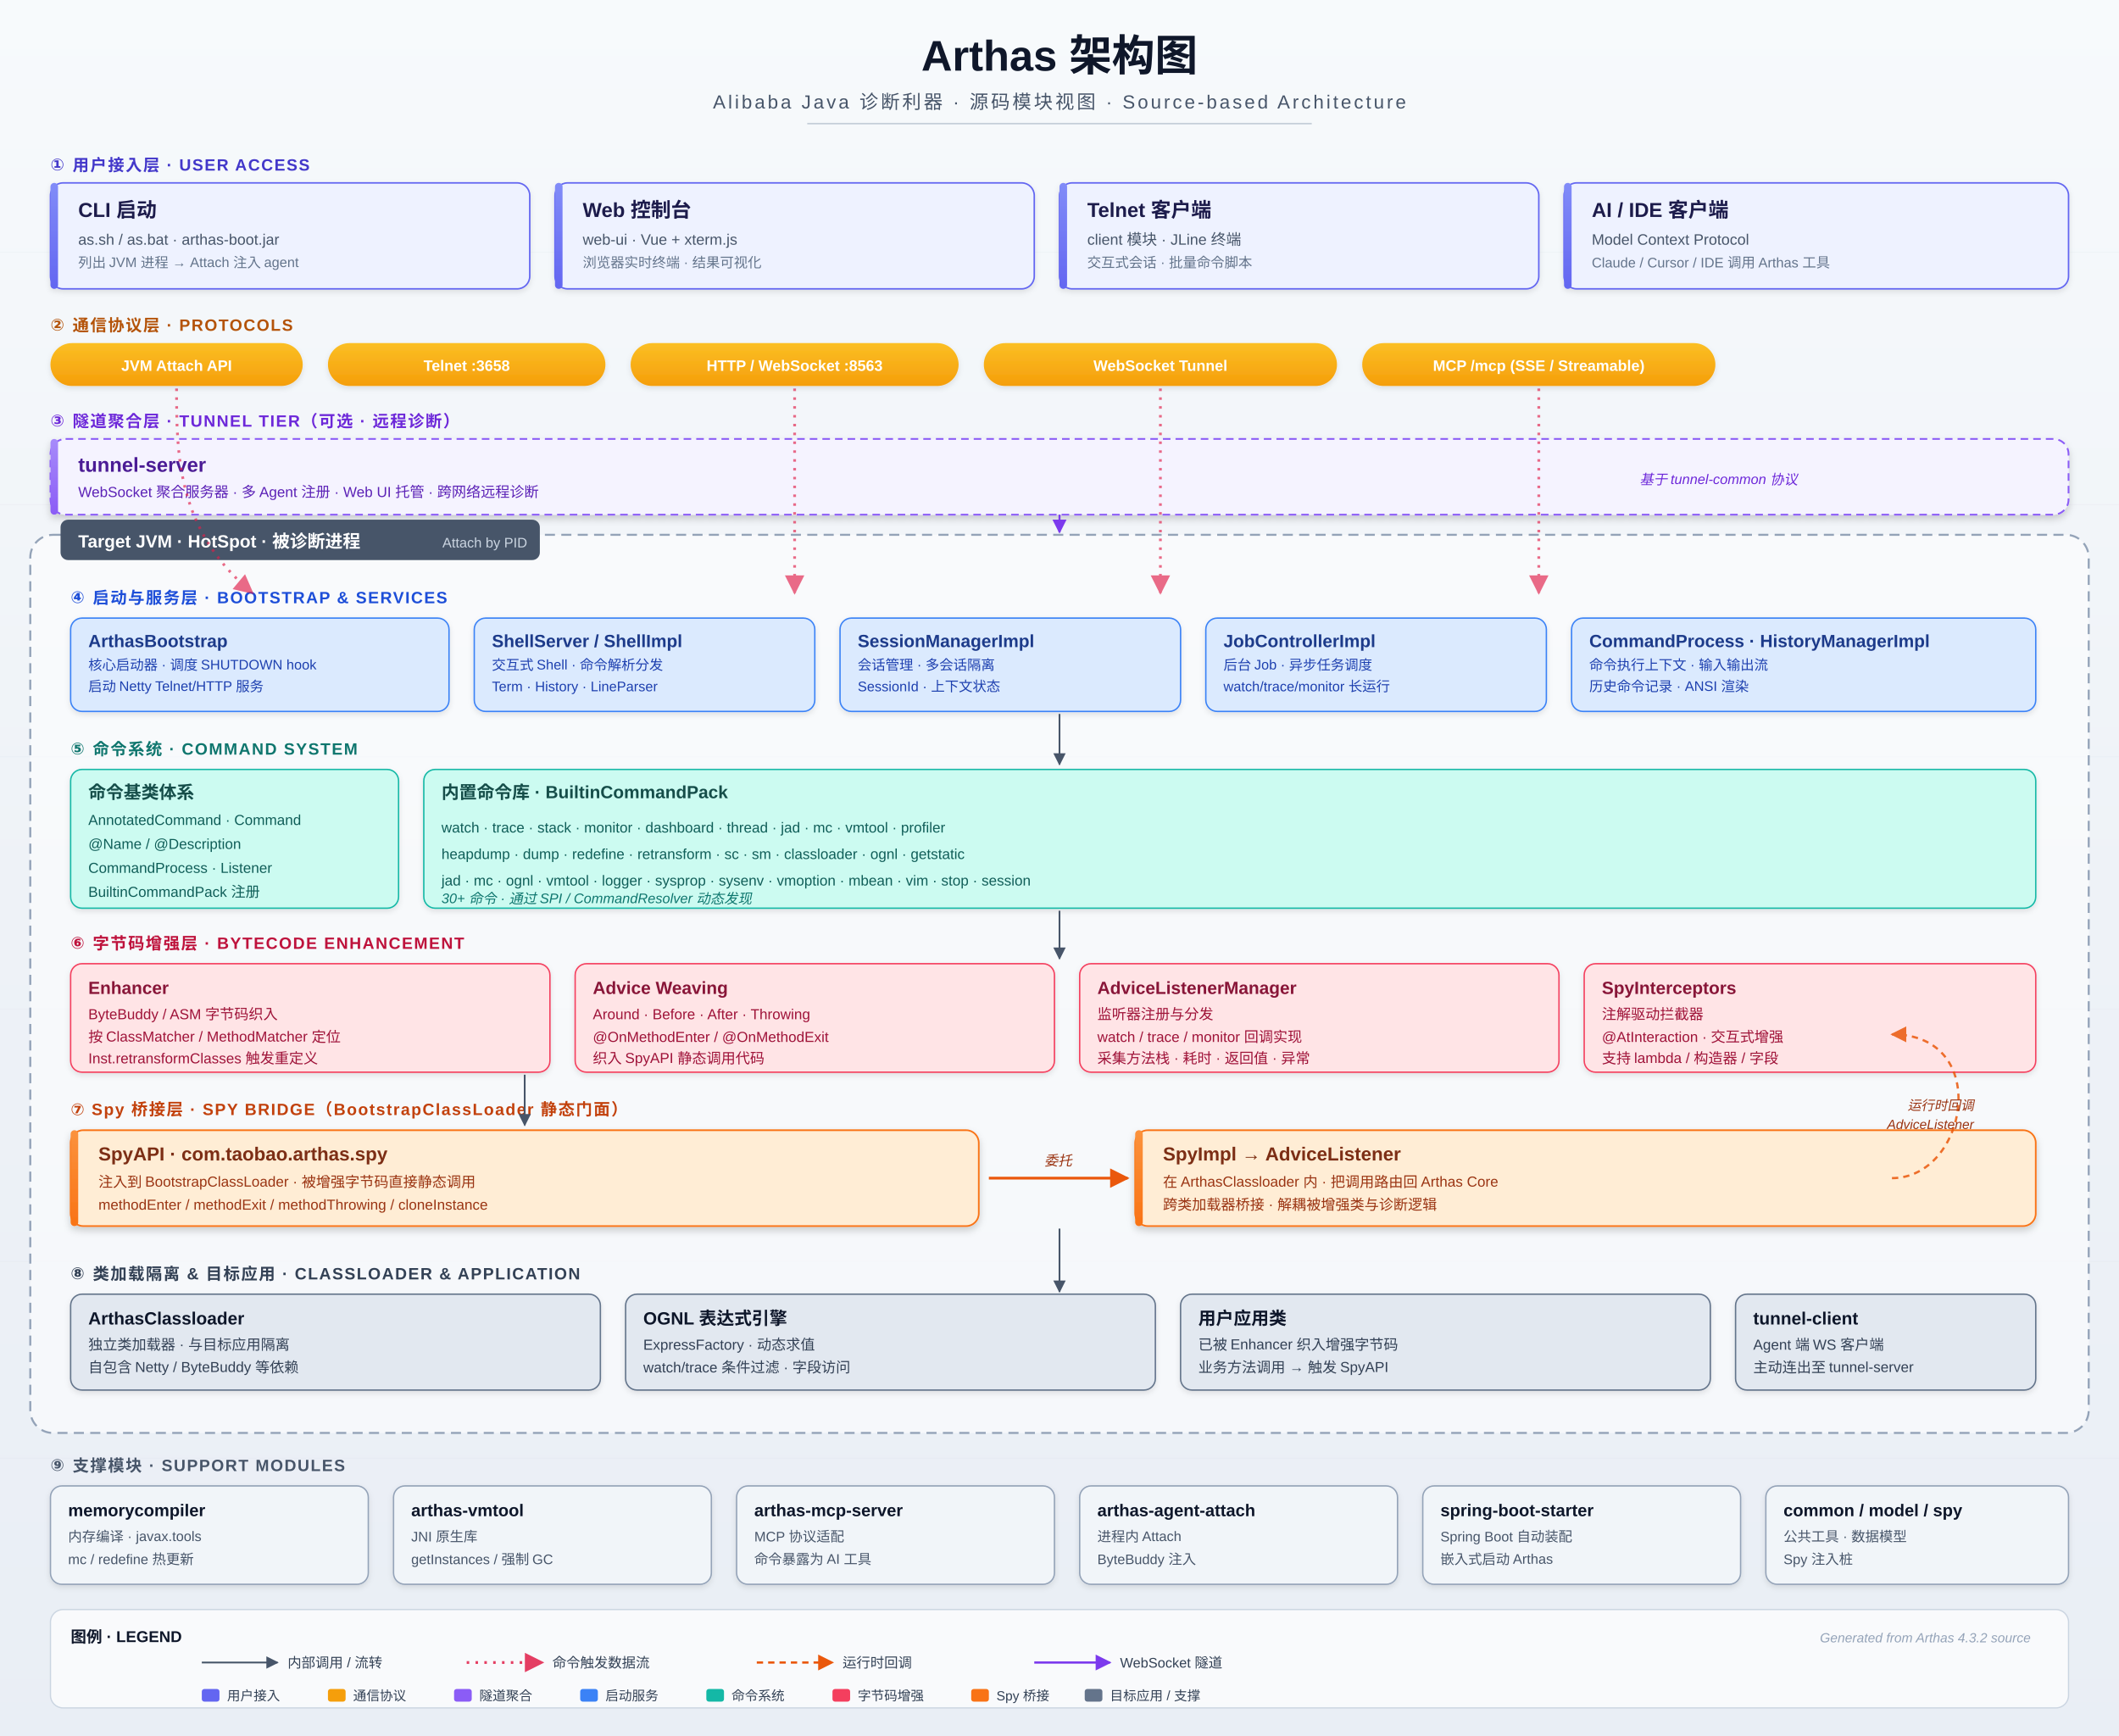
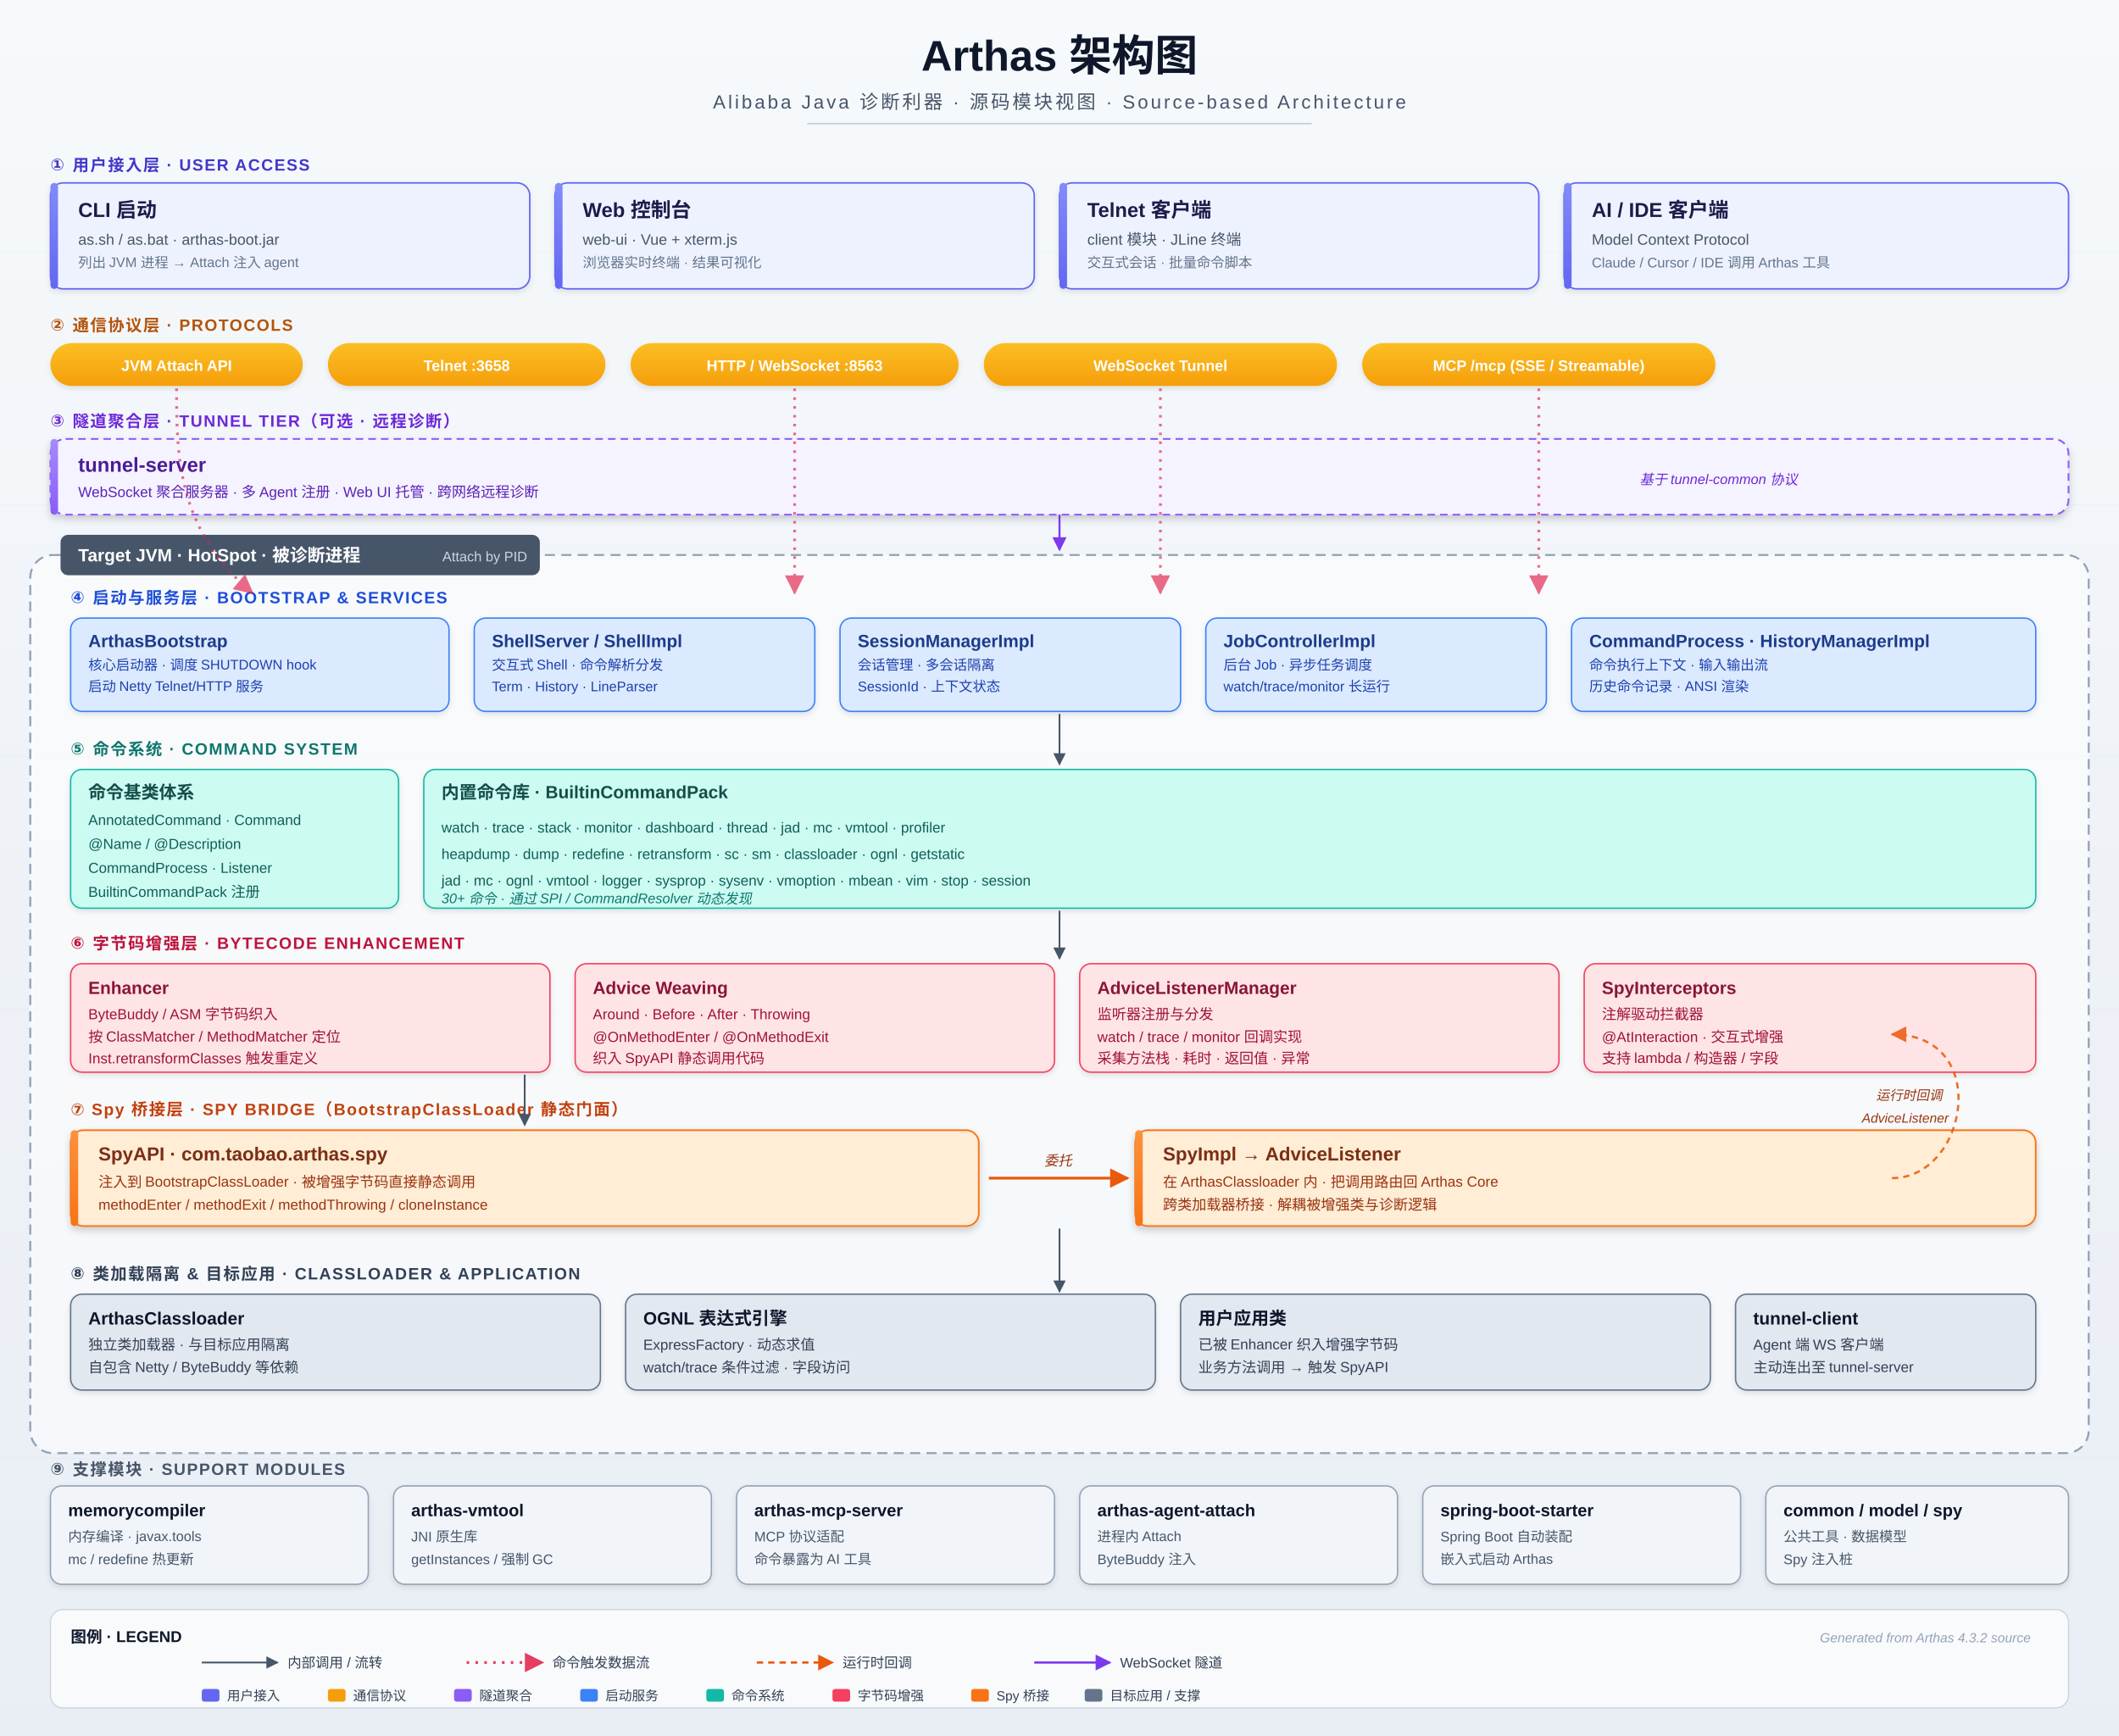
<svg xmlns="http://www.w3.org/2000/svg" width="1680" height="1376" viewBox="0 0 1680 1376" font-family="'Segoe UI','PingFang SC','Microsoft YaHei','Helvetica Neue',Arial,sans-serif">
  <defs>
    <linearGradient id="bg" x1="0" y1="0" x2="0" y2="1">
      <stop offset="0%" stop-color="#f7fafc" />
      <stop offset="50%" stop-color="#eef2f7" />
      <stop offset="100%" stop-color="#e9eef5" />
    </linearGradient>
    <linearGradient id="gUser" x1="0" y1="0" x2="0" y2="1">
      <stop offset="0%" stop-color="#818cf8" />
      <stop offset="100%" stop-color="#6366f1" />
    </linearGradient>
    <linearGradient id="gProto" x1="0" y1="0" x2="0" y2="1">
      <stop offset="0%" stop-color="#fbbf24" />
      <stop offset="100%" stop-color="#f59e0b" />
    </linearGradient>
    <linearGradient id="gTunnel" x1="0" y1="0" x2="0" y2="1">
      <stop offset="0%" stop-color="#a78bfa" />
      <stop offset="100%" stop-color="#8b5cf6" />
    </linearGradient>
    <linearGradient id="gBoot" x1="0" y1="0" x2="0" y2="1">
      <stop offset="0%" stop-color="#60a5fa" />
      <stop offset="100%" stop-color="#3b82f6" />
    </linearGradient>
    <linearGradient id="gCmd" x1="0" y1="0" x2="0" y2="1">
      <stop offset="0%" stop-color="#2dd4bf" />
      <stop offset="100%" stop-color="#14b8a6" />
    </linearGradient>
    <linearGradient id="gEnh" x1="0" y1="0" x2="0" y2="1">
      <stop offset="0%" stop-color="#fb7185" />
      <stop offset="100%" stop-color="#f43f5e" />
    </linearGradient>
    <linearGradient id="gSpy" x1="0" y1="0" x2="0" y2="1">
      <stop offset="0%" stop-color="#fb923c" />
      <stop offset="100%" stop-color="#f97316" />
    </linearGradient>
    <linearGradient id="gApp" x1="0" y1="0" x2="0" y2="1">
      <stop offset="0%" stop-color="#94a3b8" />
      <stop offset="100%" stop-color="#64748b" />
    </linearGradient>
    <linearGradient id="gSupport" x1="0" y1="0" x2="0" y2="1">
      <stop offset="0%" stop-color="#cbd5e1" />
      <stop offset="100%" stop-color="#94a3b8" />
    </linearGradient>
    <filter id="shadow" x="-20%" y="-20%" width="140%" height="140%">
      <feGaussianBlur in="SourceAlpha" stdDeviation="3" />
      <feOffset dx="0" dy="3" result="offsetblur" />
      <feComponentTransfer>
        <feFuncA type="linear" slope="0.18" />
      </feComponentTransfer>
      <feMerge>
        <feMergeNode />
        <feMergeNode in="SourceGraphic" />
      </feMerge>
    </filter>
    <filter id="shadowSoft" x="-20%" y="-20%" width="140%" height="140%">
      <feGaussianBlur in="SourceAlpha" stdDeviation="2" />
      <feOffset dx="0" dy="2" result="offsetblur" />
      <feComponentTransfer>
        <feFuncA type="linear" slope="0.10" />
      </feComponentTransfer>
      <feMerge>
        <feMergeNode />
        <feMergeNode in="SourceGraphic" />
      </feMerge>
    </filter>
    <marker id="arr" viewBox="0 0 10 10" refX="9" refY="5" markerWidth="7" markerHeight="7" orient="auto-start-reverse">
      <path d="M0,0 L10,5 L0,10 z" fill="#475569" />
    </marker>
    <marker id="arrLight" viewBox="0 0 10 10" refX="9" refY="5" markerWidth="6" markerHeight="6" orient="auto-start-reverse">
      <path d="M0,0 L10,5 L0,10 z" fill="#64748b" />
    </marker>
    <marker id="arrRose" viewBox="0 0 10 10" refX="9" refY="5" markerWidth="7" markerHeight="7" orient="auto-start-reverse">
      <path d="M0,0 L10,5 L0,10 z" fill="#e11d48" />
    </marker>
    <marker id="arrOrange" viewBox="0 0 10 10" refX="9" refY="5" markerWidth="7" markerHeight="7" orient="auto-start-reverse">
      <path d="M0,0 L10,5 L0,10 z" fill="#ea580c" />
    </marker>
    <marker id="arrPurple" viewBox="0 0 10 10" refX="9" refY="5" markerWidth="7" markerHeight="7" orient="auto-start-reverse">
      <path d="M0,0 L10,5 L0,10 z" fill="#7c3aed" />
    </marker>
  </defs>
  <rect width="1680" height="1420" fill="url(#bg)" />
  <g opacity="0.35">
    <path d="M0 0 H1680" stroke="#dbe2ec" stroke-width="0.5" transform="translate(0,200)" />
    <path d="M0 0 H1680" stroke="#dbe2ec" stroke-width="0.5" transform="translate(0,400)" />
    <path d="M0 0 H1680" stroke="#dbe2ec" stroke-width="0.5" transform="translate(0,600)" />
    <path d="M0 0 H1680" stroke="#dbe2ec" stroke-width="0.5" transform="translate(0,800)" />
    <path d="M0 0 H1680" stroke="#dbe2ec" stroke-width="0.5" transform="translate(0,1000)" />
    <path d="M0 0 H1680" stroke="#dbe2ec" stroke-width="0.5" transform="translate(0,1156)" />
  </g>
  <g>
    <text x="840" y="56" text-anchor="middle" font-size="34" font-weight="700" fill="#0f172a">Arthas 架构图</text>
    <text x="840" y="86" text-anchor="middle" font-size="15" fill="#475569" letter-spacing="2">Alibaba Java 诊断利器 · 源码模块视图 · Source-based Architecture</text>
    <line x1="640" y1="98" x2="1040" y2="98" stroke="#94a3b8" stroke-width="1.2" opacity="0.5" />
  </g>
  <g id="layer-user">
    <text x="40" y="135" font-size="13" font-weight="700" fill="#4338ca" letter-spacing="1">① 用户接入层 · USER ACCESS</text>
    <g filter="url(#shadowSoft)">
      <rect x="40" y="145" width="380" height="84" rx="10" fill="#eef2ff" stroke="#6366f1" stroke-width="1.2" />
      <rect x="40" y="145" width="6" height="84" rx="3" fill="url(#gUser)" />
      <text x="62" y="172" font-size="16" font-weight="700" fill="#1e1b4b">CLI 启动</text>
      <text x="62" y="194" font-size="12" fill="#475569">as.sh / as.bat · arthas-boot.jar</text>
      <text x="62" y="212" font-size="11" fill="#64748b">列出 JVM 进程 → Attach 注入 agent</text>
    </g>
    <g filter="url(#shadowSoft)">
      <rect x="440" y="145" width="380" height="84" rx="10" fill="#eef2ff" stroke="#6366f1" stroke-width="1.2" />
      <rect x="440" y="145" width="6" height="84" rx="3" fill="url(#gUser)" />
      <text x="462" y="172" font-size="16" font-weight="700" fill="#1e1b4b">Web 控制台</text>
      <text x="462" y="194" font-size="12" fill="#475569">web-ui · Vue + xterm.js</text>
      <text x="462" y="212" font-size="11" fill="#64748b">浏览器实时终端 · 结果可视化</text>
    </g>
    <g filter="url(#shadowSoft)">
      <rect x="840" y="145" width="380" height="84" rx="10" fill="#eef2ff" stroke="#6366f1" stroke-width="1.2" />
      <rect x="840" y="145" width="6" height="84" rx="3" fill="url(#gUser)" />
      <text x="862" y="172" font-size="16" font-weight="700" fill="#1e1b4b">Telnet 客户端</text>
      <text x="862" y="194" font-size="12" fill="#475569">client 模块 · JLine 终端</text>
      <text x="862" y="212" font-size="11" fill="#64748b">交互式会话 · 批量命令脚本</text>
    </g>
    <g filter="url(#shadowSoft)">
      <rect x="1240" y="145" width="400" height="84" rx="10" fill="#eef2ff" stroke="#6366f1" stroke-width="1.2" />
      <rect x="1240" y="145" width="6" height="84" rx="3" fill="url(#gUser)" />
      <text x="1262" y="172" font-size="16" font-weight="700" fill="#1e1b4b">AI / IDE 客户端</text>
      <text x="1262" y="194" font-size="12" fill="#475569">Model Context Protocol</text>
      <text x="1262" y="212" font-size="11" fill="#64748b">Claude / Cursor / IDE 调用 Arthas 工具</text>
    </g>
  </g>
  <g id="layer-proto">
    <text x="40" y="262" font-size="13" font-weight="700" fill="#b45309" letter-spacing="1">② 通信协议层 · PROTOCOLS</text>
    <g filter="url(#shadowSoft)">
      <rect x="40" y="272" width="200" height="34" rx="17" fill="url(#gProto)" />
      <text x="140" y="294" text-anchor="middle" font-size="12" font-weight="600" fill="#fff">JVM Attach API</text>
    </g>
    <g filter="url(#shadowSoft)">
      <rect x="260" y="272" width="220" height="34" rx="17" fill="url(#gProto)" />
      <text x="370" y="294" text-anchor="middle" font-size="12" font-weight="600" fill="#fff">Telnet :3658</text>
    </g>
    <g filter="url(#shadowSoft)">
      <rect x="500" y="272" width="260" height="34" rx="17" fill="url(#gProto)" />
      <text x="630" y="294" text-anchor="middle" font-size="12" font-weight="600" fill="#fff">HTTP / WebSocket :8563</text>
    </g>
    <g filter="url(#shadowSoft)">
      <rect x="780" y="272" width="280" height="34" rx="17" fill="url(#gProto)" />
      <text x="920" y="294" text-anchor="middle" font-size="12" font-weight="600" fill="#fff">WebSocket Tunnel</text>
    </g>
    <g filter="url(#shadowSoft)">
      <rect x="1080" y="272" width="280" height="34" rx="17" fill="url(#gProto)" />
      <text x="1220" y="294" text-anchor="middle" font-size="12" font-weight="600" fill="#fff">MCP  /mcp  (SSE / Streamable)</text>
    </g>
  </g>
  <g id="layer-tunnel">
    <text x="40" y="338" font-size="13" font-weight="700" fill="#6d28d9" letter-spacing="1">③ 隧道聚合层 · TUNNEL TIER（可选 · 远程诊断）</text>
    <g filter="url(#shadow)">
      <rect x="40" y="348" width="1600" height="60" rx="12" fill="#f5f3ff" stroke="#8b5cf6" stroke-width="1.4" stroke-dasharray="6 4" />
      <rect x="40" y="348" width="6" height="60" rx="3" fill="url(#gTunnel)" />
      <text x="62" y="374" font-size="16" font-weight="700" fill="#4c1d95">tunnel-server</text>
      <text x="62" y="394" font-size="11.5" fill="#5b21b6">WebSocket 聚合服务器 · 多 Agent 注册 · Web UI 托管 · 跨网络远程诊断</text>
      <text x="1300" y="384" font-size="11" fill="#6d28d9" font-style="italic">基于 tunnel-common 协议</text>
    </g>
-     <line x1="840" y1="408" x2="840" y2="422" stroke="#7c3aed" stroke-width="1.6" marker-end="url(#arrPurple)" />
+     <line x1="840" y1="408" x2="840" y2="436" stroke="#7c3aed" stroke-width="1.6" marker-end="url(#arrPurple)" />
  </g>
  <g id="target-jvm">
-     <rect x="24" y="424" width="1632" height="712" rx="18" fill="#ffffff" fill-opacity="0.55" stroke="#94a3b8" stroke-width="1.6" stroke-dasharray="8 5" />
-     <rect x="48" y="412" width="380" height="32" rx="6" fill="#475569" />
-     <text x="62" y="434" font-size="14" font-weight="700" fill="#fff">Target JVM · HotSpot · 被诊断进程</text>
-     <text x="418" y="434" font-size="11" fill="#cbd5e1" text-anchor="end">Attach by PID</text>
+     <rect x="24" y="440" width="1632" height="712" rx="18" fill="#ffffff" fill-opacity="0.55" stroke="#94a3b8" stroke-width="1.6" stroke-dasharray="8 5" />
+     <rect x="48" y="424" width="380" height="32" rx="6" fill="#475569" />
+     <text x="62" y="445" font-size="14" font-weight="700" fill="#fff">Target JVM · HotSpot · 被诊断进程</text>
+     <text x="418" y="445" font-size="11" fill="#cbd5e1" text-anchor="end">Attach by PID</text>
  </g>
  <g id="layer-boot">
    <text x="56" y="478" font-size="13" font-weight="700" fill="#1d4ed8" letter-spacing="1">④ 启动与服务层 · BOOTSTRAP &amp; SERVICES</text>
    <g filter="url(#shadowSoft)">
      <rect x="56" y="490" width="300" height="74" rx="9" fill="#dbeafe" stroke="#3b82f6" stroke-width="1.1" />
      <text x="70" y="513" font-size="14" font-weight="700" fill="#1e3a8a">ArthasBootstrap</text>
      <text x="70" y="531" font-size="11" fill="#1e40af">核心启动器 · 调度 SHUTDOWN hook</text>
      <text x="70" y="548" font-size="11" fill="#1e40af">启动 Netty Telnet/HTTP 服务</text>
    </g>
    <g filter="url(#shadowSoft)">
      <rect x="376" y="490" width="270" height="74" rx="9" fill="#dbeafe" stroke="#3b82f6" stroke-width="1.1" />
      <text x="390" y="513" font-size="14" font-weight="700" fill="#1e3a8a">ShellServer / ShellImpl</text>
      <text x="390" y="531" font-size="11" fill="#1e40af">交互式 Shell · 命令解析分发</text>
      <text x="390" y="548" font-size="11" fill="#1e40af">Term · History · LineParser</text>
    </g>
    <g filter="url(#shadowSoft)">
      <rect x="666" y="490" width="270" height="74" rx="9" fill="#dbeafe" stroke="#3b82f6" stroke-width="1.1" />
      <text x="680" y="513" font-size="14" font-weight="700" fill="#1e3a8a">SessionManagerImpl</text>
      <text x="680" y="531" font-size="11" fill="#1e40af">会话管理 · 多会话隔离</text>
      <text x="680" y="548" font-size="11" fill="#1e40af">SessionId · 上下文状态</text>
    </g>
    <g filter="url(#shadowSoft)">
      <rect x="956" y="490" width="270" height="74" rx="9" fill="#dbeafe" stroke="#3b82f6" stroke-width="1.1" />
      <text x="970" y="513" font-size="14" font-weight="700" fill="#1e3a8a">JobControllerImpl</text>
      <text x="970" y="531" font-size="11" fill="#1e40af">后台 Job · 异步任务调度</text>
      <text x="970" y="548" font-size="11" fill="#1e40af">watch/trace/monitor 长运行</text>
    </g>
    <g filter="url(#shadowSoft)">
      <rect x="1246" y="490" width="368" height="74" rx="9" fill="#dbeafe" stroke="#3b82f6" stroke-width="1.1" />
      <text x="1260" y="513" font-size="14" font-weight="700" fill="#1e3a8a">CommandProcess · HistoryManagerImpl</text>
      <text x="1260" y="531" font-size="11" fill="#1e40af">命令执行上下文 · 输入输出流</text>
      <text x="1260" y="548" font-size="11" fill="#1e40af">历史命令记录 · ANSI 渲染</text>
    </g>
  </g>
  <g id="layer-cmd">
    <text x="56" y="598" font-size="13" font-weight="700" fill="#0f766e" letter-spacing="1">⑤ 命令系统 · COMMAND SYSTEM</text>
    <g filter="url(#shadowSoft)">
      <rect x="56" y="610" width="260" height="110" rx="9" fill="#ccfbf1" stroke="#14b8a6" stroke-width="1.1" />
      <text x="70" y="633" font-size="14" font-weight="700" fill="#134e4a">命令基类体系</text>
      <text x="70" y="654" font-size="11.5" fill="#115e59">AnnotatedCommand · Command</text>
      <text x="70" y="673" font-size="11.5" fill="#115e59">@Name / @Description</text>
      <text x="70" y="692" font-size="11.5" fill="#115e59">CommandProcess · Listener</text>
      <text x="70" y="711" font-size="11.5" fill="#115e59">BuiltinCommandPack 注册</text>
    </g>
    <g filter="url(#shadowSoft)">
      <rect x="336" y="610" width="1278" height="110" rx="9" fill="#ccfbf1" stroke="#14b8a6" stroke-width="1.1" />
      <text x="350" y="633" font-size="14" font-weight="700" fill="#134e4a">内置命令库 · BuiltinCommandPack</text>
      <text x="350" y="660" font-size="11.5" fill="#115e59">watch · trace · stack · monitor · dashboard · thread · jad · mc · vmtool · profiler</text>
      <text x="350" y="681" font-size="11.5" fill="#115e59">heapdump · dump · redefine · retransform · sc · sm · classloader · ognl · getstatic</text>
      <text x="350" y="702" font-size="11.5" fill="#115e59">jad · mc · ognl · vmtool · logger · sysprop · sysenv · vmoption · mbean · vim · stop · session</text>
      <text x="350" y="716" font-size="11" fill="#0f766e" font-style="italic">30+ 命令 · 通过 SPI / CommandResolver 动态发现</text>
    </g>
  </g>
  <g id="layer-enh">
    <text x="56" y="752" font-size="13" font-weight="700" fill="#be123c" letter-spacing="1">⑥ 字节码增强层 · BYTECODE ENHANCEMENT</text>
    <g filter="url(#shadowSoft)">
      <rect x="56" y="764" width="380" height="86" rx="9" fill="#ffe4e6" stroke="#f43f5e" stroke-width="1.1" />
      <text x="70" y="788" font-size="14" font-weight="700" fill="#881337">Enhancer</text>
      <text x="70" y="808" font-size="11.5" fill="#9f1239">ByteBuddy / ASM 字节码织入</text>
      <text x="70" y="826" font-size="11.5" fill="#9f1239">按 ClassMatcher / MethodMatcher 定位</text>
      <text x="70" y="843" font-size="11.5" fill="#9f1239">Inst.retransformClasses 触发重定义</text>
    </g>
    <g filter="url(#shadowSoft)">
      <rect x="456" y="764" width="380" height="86" rx="9" fill="#ffe4e6" stroke="#f43f5e" stroke-width="1.1" />
      <text x="470" y="788" font-size="14" font-weight="700" fill="#881337">Advice Weaving</text>
      <text x="470" y="808" font-size="11.5" fill="#9f1239">Around · Before · After · Throwing</text>
      <text x="470" y="826" font-size="11.5" fill="#9f1239">@OnMethodEnter / @OnMethodExit</text>
      <text x="470" y="843" font-size="11.5" fill="#9f1239">织入 SpyAPI 静态调用代码</text>
    </g>
    <g filter="url(#shadowSoft)">
      <rect x="856" y="764" width="380" height="86" rx="9" fill="#ffe4e6" stroke="#f43f5e" stroke-width="1.1" />
      <text x="870" y="788" font-size="14" font-weight="700" fill="#881337">AdviceListenerManager</text>
      <text x="870" y="808" font-size="11.5" fill="#9f1239">监听器注册与分发</text>
      <text x="870" y="826" font-size="11.5" fill="#9f1239">watch / trace / monitor 回调实现</text>
      <text x="870" y="843" font-size="11.5" fill="#9f1239">采集方法栈 · 耗时 · 返回值 · 异常</text>
    </g>
    <g filter="url(#shadowSoft)">
      <rect x="1256" y="764" width="358" height="86" rx="9" fill="#ffe4e6" stroke="#f43f5e" stroke-width="1.1" />
      <text x="1270" y="788" font-size="14" font-weight="700" fill="#881337">SpyInterceptors</text>
      <text x="1270" y="808" font-size="11.5" fill="#9f1239">注解驱动拦截器</text>
      <text x="1270" y="826" font-size="11.5" fill="#9f1239">@AtInteraction · 交互式增强</text>
      <text x="1270" y="843" font-size="11.5" fill="#9f1239">支持 lambda / 构造器 / 字段</text>
    </g>
  </g>
  <g id="layer-spy">
    <text x="56" y="884" font-size="13" font-weight="700" fill="#c2410c" letter-spacing="1">⑦ Spy 桥接层 · SPY BRIDGE（BootstrapClassLoader 静态门面）</text>
    <g filter="url(#shadow)">
      <rect x="56" y="896" width="720" height="76" rx="10" fill="#ffedd5" stroke="#f97316" stroke-width="1.3" />
      <rect x="56" y="896" width="6" height="76" rx="3" fill="url(#gSpy)" />
      <text x="78" y="920" font-size="15" font-weight="700" fill="#7c2d12">SpyAPI  ·  com.taobao.arthas.spy</text>
      <text x="78" y="941" font-size="11.5" fill="#9a3412">注入到 BootstrapClassLoader · 被增强字节码直接静态调用</text>
      <text x="78" y="959" font-size="11.5" fill="#9a3412">methodEnter / methodExit / methodThrowing / cloneInstance</text>
    </g>
    <line x1="784" y1="934" x2="894" y2="934" stroke="#ea580c" stroke-width="2.2" marker-end="url(#arrOrange)" />
    <text x="839" y="924" text-anchor="middle" font-size="11" fill="#9a3412" font-style="italic">委托</text>
    <g filter="url(#shadow)">
      <rect x="900" y="896" width="714" height="76" rx="10" fill="#ffedd5" stroke="#f97316" stroke-width="1.3" />
      <rect x="900" y="896" width="6" height="76" rx="3" fill="url(#gSpy)" />
      <text x="922" y="920" font-size="15" font-weight="700" fill="#7c2d12">SpyImpl  →  AdviceListener</text>
      <text x="922" y="941" font-size="11.5" fill="#9a3412">在 ArthasClassloader 内 · 把调用路由回 Arthas Core</text>
      <text x="922" y="959" font-size="11.5" fill="#9a3412">跨类加载器桥接 · 解耦被增强类与诊断逻辑</text>
    </g>
  </g>
  <g id="layer-app">
    <text x="56" y="1014" font-size="13" font-weight="700" fill="#334155" letter-spacing="1">⑧ 类加载隔离 &amp; 目标应用 · CLASSLOADER &amp; APPLICATION</text>
    <g filter="url(#shadowSoft)">
      <rect x="56" y="1026" width="420" height="76" rx="9" fill="#e2e8f0" stroke="#64748b" stroke-width="1.1" />
      <text x="70" y="1050" font-size="14" font-weight="700" fill="#0f172a">ArthasClassloader</text>
      <text x="70" y="1070" font-size="11.5" fill="#334155">独立类加载器 · 与目标应用隔离</text>
      <text x="70" y="1088" font-size="11.5" fill="#334155">自包含 Netty / ByteBuddy 等依赖</text>
    </g>
    <g filter="url(#shadowSoft)">
      <rect x="496" y="1026" width="420" height="76" rx="9" fill="#e2e8f0" stroke="#64748b" stroke-width="1.1" />
      <text x="510" y="1050" font-size="14" font-weight="700" fill="#0f172a">OGNL 表达式引擎</text>
      <text x="510" y="1070" font-size="11.5" fill="#334155">ExpressFactory · 动态求值</text>
      <text x="510" y="1088" font-size="11.5" fill="#334155">watch/trace 条件过滤 · 字段访问</text>
    </g>
    <g filter="url(#shadowSoft)">
      <rect x="936" y="1026" width="420" height="76" rx="9" fill="#e2e8f0" stroke="#64748b" stroke-width="1.1" />
      <text x="950" y="1050" font-size="14" font-weight="700" fill="#0f172a">用户应用类</text>
      <text x="950" y="1070" font-size="11.5" fill="#334155">已被 Enhancer 织入增强字节码</text>
      <text x="950" y="1088" font-size="11.5" fill="#334155">业务方法调用 → 触发 SpyAPI</text>
    </g>
    <g filter="url(#shadowSoft)">
      <rect x="1376" y="1026" width="238" height="76" rx="9" fill="#e2e8f0" stroke="#64748b" stroke-width="1.1" />
      <text x="1390" y="1050" font-size="14" font-weight="700" fill="#0f172a">tunnel-client</text>
      <text x="1390" y="1070" font-size="11.5" fill="#334155">Agent 端 WS 客户端</text>
      <text x="1390" y="1088" font-size="11.5" fill="#334155">主动连出至 tunnel-server</text>
    </g>
  </g>
  <g id="flow-command">
    <path d="M840,230 C840,250 840,265 840,272" fill="none" stroke="#e11d48" stroke-width="0" opacity="0" />
    <path d="M630,308 C630,360 630,420 630,470" fill="none" stroke="#e11d48" stroke-width="2.2" stroke-dasharray="2 5" opacity="0.65" marker-end="url(#arrRose)" />
    <path d="M920,308 C920,360 920,420 920,470" fill="none" stroke="#e11d48" stroke-width="2.2" stroke-dasharray="2 5" opacity="0.65" marker-end="url(#arrRose)" />
    <path d="M1220,308 C1220,360 1220,420 1220,470" fill="none" stroke="#e11d48" stroke-width="2.2" stroke-dasharray="2 5" opacity="0.65" marker-end="url(#arrRose)" />
    <path d="M140,308 C140,360 140,420 200,470" fill="none" stroke="#e11d48" stroke-width="2.2" stroke-dasharray="2 5" opacity="0.65" marker-end="url(#arrRose)" />
  </g>
  <g id="internal-flows" stroke="#475569" stroke-width="1.4" fill="none">
    <line x1="840" y1="566" x2="840" y2="606" marker-end="url(#arr)" />
    <line x1="840" y1="722" x2="840" y2="760" marker-end="url(#arr)" />
    <line x1="416" y1="852" x2="416" y2="892" marker-end="url(#arr)" />
    <path d="M840,974 C840,990 840,1000 840,1024" marker-end="url(#arr)" />
  </g>
  <g id="feedback-loop">
    <path d="M1500,934 C1560,934 1580,820 1500,820" fill="none" stroke="#ea580c" stroke-width="1.8" stroke-dasharray="5 4" opacity="0.85" marker-end="url(#arrOrange)" />
-     <text x="1565" y="880" font-size="10.5" fill="#9a3412" font-style="italic" text-anchor="end">运行时回调</text>
-     <text x="1565" y="895" font-size="10.5" fill="#9a3412" font-style="italic" text-anchor="end">AdviceListener</text>
+     <text x="1540" y="872" font-size="10.5" fill="#9a3412" font-style="italic" text-anchor="end">运行时回调</text>
+     <text x="1545" y="890" font-size="10.5" fill="#9a3412" font-style="italic" text-anchor="end">AdviceListener</text>
  </g>
  <g id="layer-support" transform="translate(0,-44)">
-     <text x="40" y="1210" font-size="13" font-weight="700" fill="#475569" letter-spacing="1">⑨ 支撑模块 · SUPPORT MODULES</text>
+     <text x="40" y="1213" font-size="13" font-weight="700" fill="#475569" letter-spacing="1">⑨ 支撑模块 · SUPPORT MODULES</text>
    <g filter="url(#shadowSoft)">
      <rect x="40" y="1222" width="252" height="78" rx="9" fill="#f1f5f9" stroke="#94a3b8" stroke-width="1.1" />
      <text x="54" y="1246" font-size="13.5" font-weight="700" fill="#0f172a">memorycompiler</text>
      <text x="54" y="1266" font-size="11" fill="#475569">内存编译 · javax.tools</text>
      <text x="54" y="1284" font-size="11" fill="#475569">mc / redefine 热更新</text>
    </g>
    <g filter="url(#shadowSoft)">
      <rect x="312" y="1222" width="252" height="78" rx="9" fill="#f1f5f9" stroke="#94a3b8" stroke-width="1.1" />
      <text x="326" y="1246" font-size="13.5" font-weight="700" fill="#0f172a">arthas-vmtool</text>
      <text x="326" y="1266" font-size="11" fill="#475569">JNI 原生库</text>
      <text x="326" y="1284" font-size="11" fill="#475569">getInstances / 强制 GC</text>
    </g>
    <g filter="url(#shadowSoft)">
      <rect x="584" y="1222" width="252" height="78" rx="9" fill="#f1f5f9" stroke="#94a3b8" stroke-width="1.1" />
      <text x="598" y="1246" font-size="13.5" font-weight="700" fill="#0f172a">arthas-mcp-server</text>
      <text x="598" y="1266" font-size="11" fill="#475569">MCP 协议适配</text>
      <text x="598" y="1284" font-size="11" fill="#475569">命令暴露为 AI 工具</text>
    </g>
    <g filter="url(#shadowSoft)">
      <rect x="856" y="1222" width="252" height="78" rx="9" fill="#f1f5f9" stroke="#94a3b8" stroke-width="1.1" />
      <text x="870" y="1246" font-size="13.5" font-weight="700" fill="#0f172a">arthas-agent-attach</text>
      <text x="870" y="1266" font-size="11" fill="#475569">进程内 Attach</text>
      <text x="870" y="1284" font-size="11" fill="#475569">ByteBuddy 注入</text>
    </g>
    <g filter="url(#shadowSoft)">
      <rect x="1128" y="1222" width="252" height="78" rx="9" fill="#f1f5f9" stroke="#94a3b8" stroke-width="1.1" />
      <text x="1142" y="1246" font-size="13.5" font-weight="700" fill="#0f172a">spring-boot-starter</text>
      <text x="1142" y="1266" font-size="11" fill="#475569">Spring Boot 自动装配</text>
      <text x="1142" y="1284" font-size="11" fill="#475569">嵌入式启动 Arthas</text>
    </g>
    <g filter="url(#shadowSoft)">
      <rect x="1400" y="1222" width="240" height="78" rx="9" fill="#f1f5f9" stroke="#94a3b8" stroke-width="1.1" />
      <text x="1414" y="1246" font-size="13.5" font-weight="700" fill="#0f172a">common / model / spy</text>
      <text x="1414" y="1266" font-size="11" fill="#475569">公共工具 · 数据模型</text>
      <text x="1414" y="1284" font-size="11" fill="#475569">Spy 注入桩</text>
    </g>
  </g>
  <g id="legend" transform="translate(0,-44)">
    <rect x="40" y="1320" width="1600" height="78" rx="10" fill="#ffffff" fill-opacity="0.7" stroke="#cbd5e1" stroke-width="1" />
    <text x="56" y="1346" font-size="12.5" font-weight="700" fill="#0f172a">图例 · LEGEND</text>
    <line x1="160" y1="1362" x2="220" y2="1362" stroke="#475569" stroke-width="1.4" marker-end="url(#arr)" />
    <text x="228" y="1366" font-size="11" fill="#334155">内部调用 / 流转</text>
    <line x1="370" y1="1362" x2="430" y2="1362" stroke="#e11d48" stroke-width="2.2" stroke-dasharray="2 5" opacity="0.85" marker-end="url(#arrRose)" />
    <text x="438" y="1366" font-size="11" fill="#334155">命令触发数据流</text>
    <line x1="600" y1="1362" x2="660" y2="1362" stroke="#ea580c" stroke-width="1.8" stroke-dasharray="5 4" marker-end="url(#arrOrange)" />
    <text x="668" y="1366" font-size="11" fill="#334155">运行时回调</text>
    <line x1="820" y1="1362" x2="880" y2="1362" stroke="#7c3aed" stroke-width="1.8" marker-end="url(#arrPurple)" />
    <text x="888" y="1366" font-size="11" fill="#334155">WebSocket 隧道</text>
    <g transform="translate(160, 1383)">
      <rect width="14" height="10" rx="2" fill="#6366f1" />
      <text x="20" y="9" font-size="10.5" fill="#334155">用户接入</text>
      <rect x="100" width="14" height="10" rx="2" fill="#f59e0b" />
      <text x="120" y="9" font-size="10.5" fill="#334155">通信协议</text>
      <rect x="200" width="14" height="10" rx="2" fill="#8b5cf6" />
      <text x="220" y="9" font-size="10.5" fill="#334155">隧道聚合</text>
      <rect x="300" width="14" height="10" rx="2" fill="#3b82f6" />
      <text x="320" y="9" font-size="10.5" fill="#334155">启动服务</text>
      <rect x="400" width="14" height="10" rx="2" fill="#14b8a6" />
      <text x="420" y="9" font-size="10.5" fill="#334155">命令系统</text>
      <rect x="500" width="14" height="10" rx="2" fill="#f43f5e" />
      <text x="520" y="9" font-size="10.5" fill="#334155">字节码增强</text>
      <rect x="610" width="14" height="10" rx="2" fill="#f97316" />
      <text x="630" y="9" font-size="10.5" fill="#334155">Spy 桥接</text>
      <rect x="700" width="14" height="10" rx="2" fill="#64748b" />
      <text x="720" y="9" font-size="10.5" fill="#334155">目标应用 / 支撑</text>
    </g>
    <text x="1610" y="1346" text-anchor="end" font-size="10.5" fill="#94a3b8" font-style="italic">Generated from Arthas 4.3.2 source</text>
  </g>
</svg>
